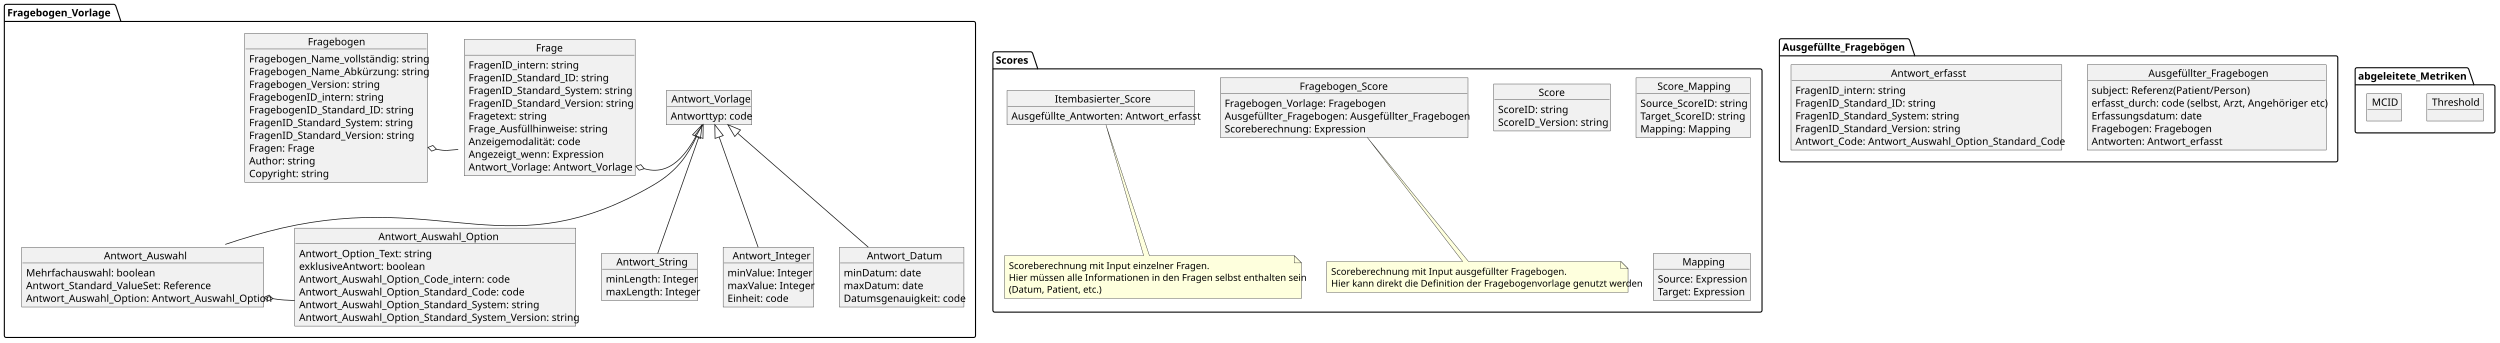
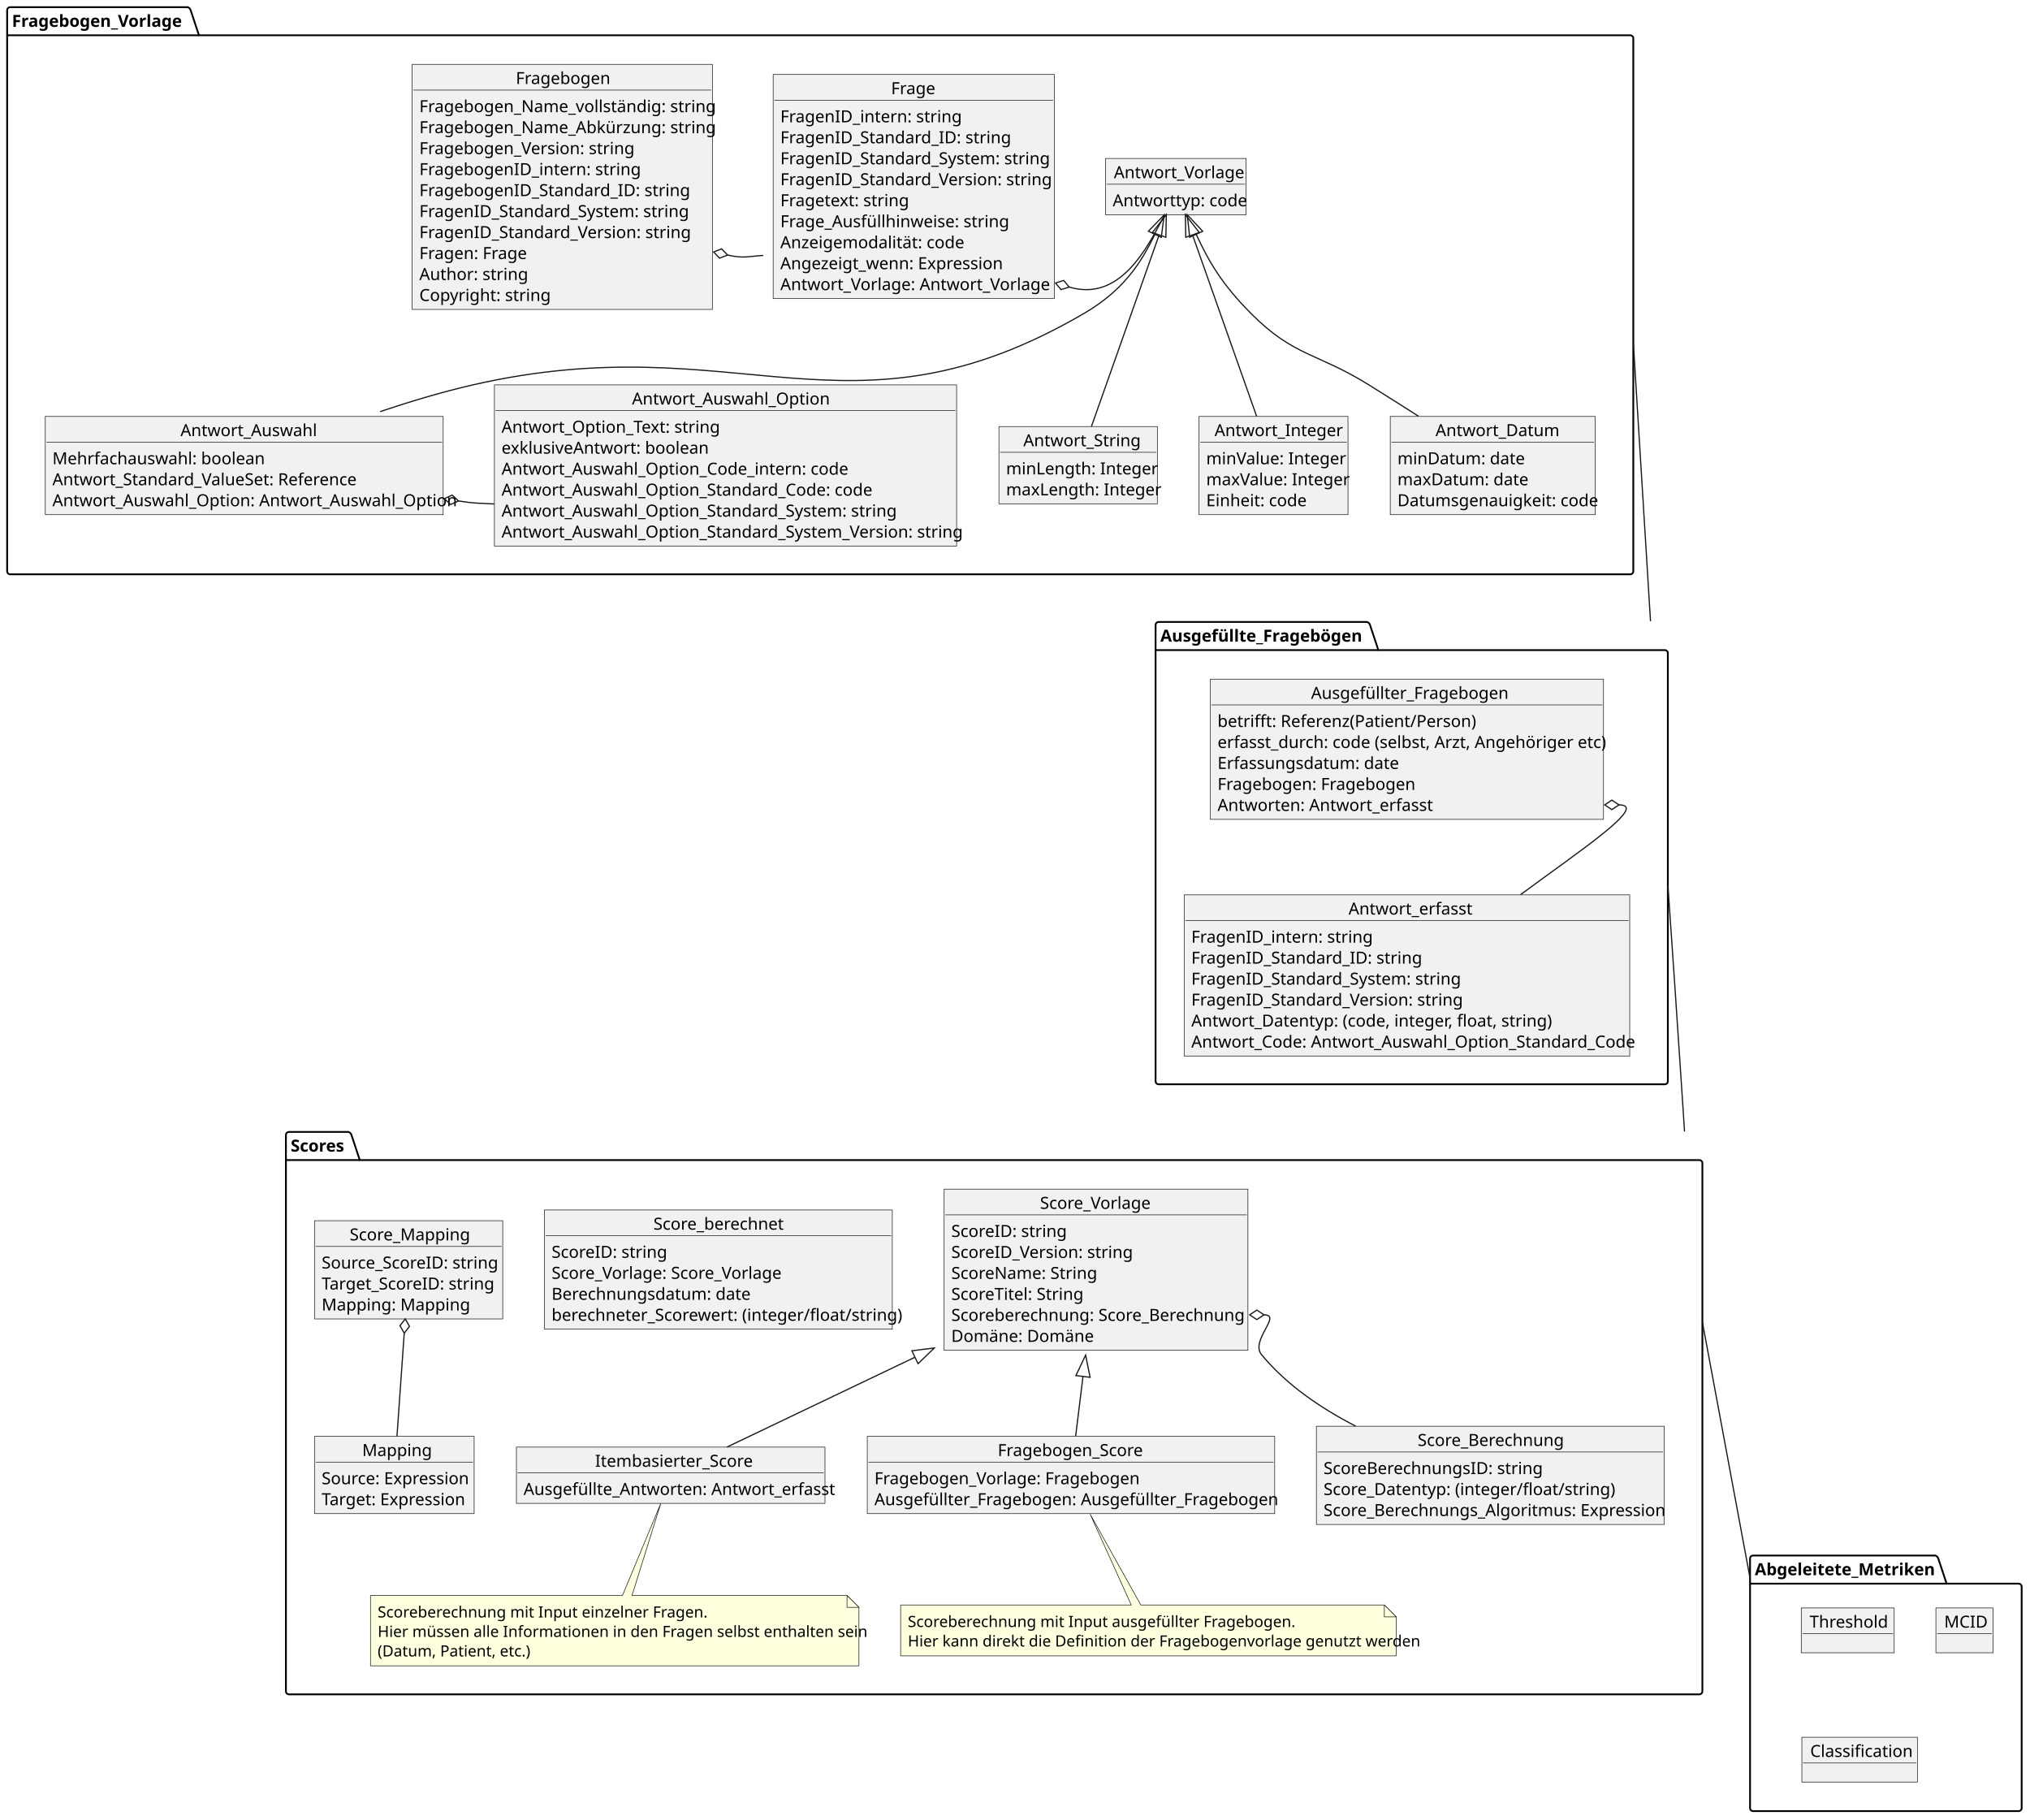
- <svg xmlns="http://www.w3.org/2000/svg" contentStyleType="text/css" height="473px" preserveAspectRatio="none" style="width:3452px;height:473px;background:#FFFFFF;" version="1.1" viewBox="0 0 3452 473" width="3452px" zoomAndPan="magnify">
+ <svg xmlns="http://www.w3.org/2000/svg" contentStyleType="text/css" height="1527px" preserveAspectRatio="none" style="width:1704px;height:1527px;background:#FFFFFF;" version="1.1" viewBox="0 0 1704 1527" width="1704px" zoomAndPan="magnify">
  <defs />
  <g>
    <g id="cluster_Fragebogen_Vorlage">
-       <path d="M8.5,6 L157.5,6 A3.75,3.75 0 0 1 160,8.5 L167,29.609 L1344.5,29.609 A2.5,2.5 0 0 1 1347,32.109 L1347,463.5 A2.5,2.5 0 0 1 1344.5,466 L8.5,466 A2.5,2.5 0 0 1 6,463.5 L6,8.5 A2.5,2.5 0 0 1 8.5,6 " fill="none" style="stroke:#000000;stroke-width:1.5;" />
+       <path d="M8.5,6 L157.5,6 A3.75,3.75 0 0 1 160,8.5 L167,29.609 L1368.5,29.609 A2.5,2.5 0 0 1 1371,32.109 L1371,479.5 A2.5,2.5 0 0 1 1368.5,482 L8.5,482 A2.5,2.5 0 0 1 6,479.5 L6,8.5 A2.5,2.5 0 0 1 8.5,6 " fill="none" style="stroke:#000000;stroke-width:1.5;" />
      <line style="stroke:#000000;stroke-width:1.5;" x1="6" x2="167" y1="29.609" y2="29.609" />
      <text fill="#000000" font-family="sans-serif" font-size="14" font-weight="bold" lengthAdjust="spacing" textLength="148" x="10" y="22.533">Fragebogen_Vorlage</text>
    </g>
    <g id="cluster_Ausgefüllte_Fragebögen">
-       <path d="M2459.5,53.5 L2634.5,53.5 A3.75,3.75 0 0 1 2637,56 L2644,77.109 L3225.5,77.109 A2.5,2.5 0 0 1 3228,79.609 L3228,221 A2.5,2.5 0 0 1 3225.5,223.5 L2459.5,223.5 A2.5,2.5 0 0 1 2457,221 L2457,56 A2.5,2.5 0 0 1 2459.5,53.5 " fill="none" style="stroke:#000000;stroke-width:1.5;" />
-       <line style="stroke:#000000;stroke-width:1.5;" x1="2457" x2="2644" y1="77.109" y2="77.109" />
-       <text fill="#000000" font-family="sans-serif" font-size="14" font-weight="bold" lengthAdjust="spacing" textLength="174" x="2461" y="70.033">Ausgefüllte_Fragebögen</text>
+       <path d="M972.5,522 L1147.5,522 A3.75,3.75 0 0 1 1150,524.5 L1157,545.609 L1397.5,545.609 A2.5,2.5 0 0 1 1400,548.109 L1400,907.5 A2.5,2.5 0 0 1 1397.5,910 L972.5,910 A2.5,2.5 0 0 1 970,907.5 L970,524.5 A2.5,2.5 0 0 1 972.5,522 " fill="none" style="stroke:#000000;stroke-width:1.5;" />
+       <line style="stroke:#000000;stroke-width:1.5;" x1="970" x2="1157" y1="545.609" y2="545.609" />
+       <text fill="#000000" font-family="sans-serif" font-size="14" font-weight="bold" lengthAdjust="spacing" textLength="174" x="974" y="538.533">Ausgefüllte_Fragebögen</text>
    </g>
    <g id="cluster_Scores">
-       <path d="M1373.5,71.5 L1423.5,71.5 A3.75,3.75 0 0 1 1426,74 L1433,95.109 L2430.5,95.109 A2.5,2.5 0 0 1 2433,97.609 L2433,428.5 A2.5,2.5 0 0 1 2430.5,431 L1373.5,431 A2.5,2.5 0 0 1 1371,428.5 L1371,74 A2.5,2.5 0 0 1 1373.5,71.5 " fill="none" style="stroke:#000000;stroke-width:1.5;" />
-       <line style="stroke:#000000;stroke-width:1.5;" x1="1371" x2="1433" y1="95.109" y2="95.109" />
-       <text fill="#000000" font-family="sans-serif" font-size="14" font-weight="bold" lengthAdjust="spacing" textLength="49" x="1375" y="88.033">Scores</text>
-     </g>
-     <g id="cluster_abgeleitete_Metriken">
-       <path d="M3254.5,93.5 L3406.5,93.5 A3.75,3.75 0 0 1 3409,96 L3416,117.109 L3442.5,117.109 A2.5,2.5 0 0 1 3445,119.609 L3445,181 A2.5,2.5 0 0 1 3442.5,183.5 L3254.5,183.5 A2.5,2.5 0 0 1 3252,181 L3252,96 A2.5,2.5 0 0 1 3254.5,93.5 " fill="none" style="stroke:#000000;stroke-width:1.5;" />
-       <line style="stroke:#000000;stroke-width:1.5;" x1="3252" x2="3416" y1="117.109" y2="117.109" />
-       <text fill="#000000" font-family="sans-serif" font-size="14" font-weight="bold" lengthAdjust="spacing" textLength="151" x="3256" y="110.033">abgeleitete_Metriken</text>
+       <path d="M242.5,950 L292.5,950 A3.75,3.75 0 0 1 295,952.5 L302,973.609 L1426.5,973.609 A2.5,2.5 0 0 1 1429,976.109 L1429,1419.5 A2.5,2.5 0 0 1 1426.5,1422 L242.5,1422 A2.5,2.5 0 0 1 240,1419.5 L240,952.5 A2.5,2.5 0 0 1 242.5,950 " fill="none" style="stroke:#000000;stroke-width:1.5;" />
+       <line style="stroke:#000000;stroke-width:1.5;" x1="240" x2="302" y1="973.609" y2="973.609" />
+       <text fill="#000000" font-family="sans-serif" font-size="14" font-weight="bold" lengthAdjust="spacing" textLength="49" x="244" y="966.533">Scores</text>
+     </g>
+     <g id="cluster_Abgeleitete_Metriken">
+       <path d="M1471.5,1305.5 L1624.5,1305.5 A3.75,3.75 0 0 1 1627,1308 L1634,1329.109 L1694.5,1329.109 A2.5,2.5 0 0 1 1697,1331.609 L1697,1517.5 A2.5,2.5 0 0 1 1694.5,1520 L1471.5,1520 A2.5,2.5 0 0 1 1469,1517.5 L1469,1308 A2.5,2.5 0 0 1 1471.5,1305.5 " fill="none" style="stroke:#000000;stroke-width:1.5;" />
+       <line style="stroke:#000000;stroke-width:1.5;" x1="1469" x2="1634" y1="1329.109" y2="1329.109" />
+       <text fill="#000000" font-family="sans-serif" font-size="14" font-weight="bold" lengthAdjust="spacing" textLength="152" x="1473" y="1322.033">Abgeleitete_Metriken</text>
    </g>
    <g id="elem_Fragebogen">
-       <rect fill="#F1F1F1" height="205.703" style="stroke:#181818;stroke-width:0.5;" width="252" x="338" y="46" />
-       <text fill="#000000" font-family="sans-serif" font-size="14" lengthAdjust="spacing" textLength="78" x="425" y="62.533">Fragebogen</text>
-       <line style="stroke:#181818;stroke-width:0.5;" x1="339" x2="589" y1="67.609" y2="67.609" />
-       <text fill="#000000" font-family="sans-serif" font-size="14" lengthAdjust="spacing" textLength="240" x="344" y="86.143">Fragebogen_Name_vollständig: string</text>
-       <text fill="#000000" font-family="sans-serif" font-size="14" lengthAdjust="spacing" textLength="240" x="344" y="103.752">Fragebogen_Name_Abkürzung: string</text>
-       <text fill="#000000" font-family="sans-serif" font-size="14" lengthAdjust="spacing" textLength="177" x="344" y="121.361">Fragebogen_Version: string</text>
-       <text fill="#000000" font-family="sans-serif" font-size="14" lengthAdjust="spacing" textLength="178" x="344" y="138.971">FragebogenID_intern: string</text>
-       <text fill="#000000" font-family="sans-serif" font-size="14" lengthAdjust="spacing" textLength="221" x="344" y="156.58">FragebogenID_Standard_ID: string</text>
-       <text fill="#000000" font-family="sans-serif" font-size="14" lengthAdjust="spacing" textLength="222" x="344" y="174.19">FragenID_Standard_System: string</text>
-       <text fill="#000000" font-family="sans-serif" font-size="14" lengthAdjust="spacing" textLength="224" x="344" y="191.799">FragenID_Standard_Version: string</text>
-       <text fill="#000000" font-family="sans-serif" font-size="14" lengthAdjust="spacing" textLength="92" x="344" y="209.408">Fragen: Frage</text>
-       <text fill="#000000" font-family="sans-serif" font-size="14" lengthAdjust="spacing" textLength="85" x="344" y="227.018">Author: string</text>
-       <text fill="#000000" font-family="sans-serif" font-size="14" lengthAdjust="spacing" textLength="104" x="344" y="244.627">Copyright: string</text>
+       <rect fill="#F1F1F1" height="205.703" style="stroke:#181818;stroke-width:0.5;" width="252" x="346" y="54" />
+       <text fill="#000000" font-family="sans-serif" font-size="14" lengthAdjust="spacing" textLength="78" x="433" y="70.533">Fragebogen</text>
+       <line style="stroke:#181818;stroke-width:0.5;" x1="347" x2="597" y1="75.609" y2="75.609" />
+       <text fill="#000000" font-family="sans-serif" font-size="14" lengthAdjust="spacing" textLength="240" x="352" y="94.143">Fragebogen_Name_vollständig: string</text>
+       <text fill="#000000" font-family="sans-serif" font-size="14" lengthAdjust="spacing" textLength="240" x="352" y="111.752">Fragebogen_Name_Abkürzung: string</text>
+       <text fill="#000000" font-family="sans-serif" font-size="14" lengthAdjust="spacing" textLength="177" x="352" y="129.361">Fragebogen_Version: string</text>
+       <text fill="#000000" font-family="sans-serif" font-size="14" lengthAdjust="spacing" textLength="178" x="352" y="146.971">FragebogenID_intern: string</text>
+       <text fill="#000000" font-family="sans-serif" font-size="14" lengthAdjust="spacing" textLength="221" x="352" y="164.58">FragebogenID_Standard_ID: string</text>
+       <text fill="#000000" font-family="sans-serif" font-size="14" lengthAdjust="spacing" textLength="222" x="352" y="182.19">FragenID_Standard_System: string</text>
+       <text fill="#000000" font-family="sans-serif" font-size="14" lengthAdjust="spacing" textLength="224" x="352" y="199.799">FragenID_Standard_Version: string</text>
+       <text fill="#000000" font-family="sans-serif" font-size="14" lengthAdjust="spacing" textLength="92" x="352" y="217.408">Fragen: Frage</text>
+       <text fill="#000000" font-family="sans-serif" font-size="14" lengthAdjust="spacing" textLength="85" x="352" y="235.018">Author: string</text>
+       <text fill="#000000" font-family="sans-serif" font-size="14" lengthAdjust="spacing" textLength="104" x="352" y="252.627">Copyright: string</text>
    </g>
    <g id="elem_Frage">
-       <rect fill="#F1F1F1" height="188.094" style="stroke:#181818;stroke-width:0.5;" width="236" x="641" y="54.5" />
-       <text fill="#000000" font-family="sans-serif" font-size="14" lengthAdjust="spacing" textLength="38" x="740" y="71.033">Frage</text>
-       <line style="stroke:#181818;stroke-width:0.5;" x1="642" x2="876" y1="76.109" y2="76.109" />
-       <text fill="#000000" font-family="sans-serif" font-size="14" lengthAdjust="spacing" textLength="146" x="647" y="94.643">FragenID_intern: string</text>
-       <text fill="#000000" font-family="sans-serif" font-size="14" lengthAdjust="spacing" textLength="189" x="647" y="112.252">FragenID_Standard_ID: string</text>
-       <text fill="#000000" font-family="sans-serif" font-size="14" lengthAdjust="spacing" textLength="222" x="647" y="129.861">FragenID_Standard_System: string</text>
-       <text fill="#000000" font-family="sans-serif" font-size="14" lengthAdjust="spacing" textLength="224" x="647" y="147.471">FragenID_Standard_Version: string</text>
-       <text fill="#000000" font-family="sans-serif" font-size="14" lengthAdjust="spacing" textLength="103" x="647" y="165.08">Fragetext: string</text>
-       <text fill="#000000" font-family="sans-serif" font-size="14" lengthAdjust="spacing" textLength="185" x="647" y="182.69">Frage_Ausfüllhinweise: string</text>
-       <text fill="#000000" font-family="sans-serif" font-size="14" lengthAdjust="spacing" textLength="146" x="647" y="200.299">Anzeigemodalität: code</text>
-       <text fill="#000000" font-family="sans-serif" font-size="14" lengthAdjust="spacing" textLength="180" x="647" y="217.908">Angezeigt_wenn: Expression</text>
-       <text fill="#000000" font-family="sans-serif" font-size="14" lengthAdjust="spacing" textLength="216" x="647" y="235.518">Antwort_Vorlage: Antwort_Vorlage</text>
+       <rect fill="#F1F1F1" height="188.094" style="stroke:#181818;stroke-width:0.5;" width="236" x="649" y="62.5" />
+       <text fill="#000000" font-family="sans-serif" font-size="14" lengthAdjust="spacing" textLength="38" x="748" y="79.033">Frage</text>
+       <line style="stroke:#181818;stroke-width:0.5;" x1="650" x2="884" y1="84.109" y2="84.109" />
+       <text fill="#000000" font-family="sans-serif" font-size="14" lengthAdjust="spacing" textLength="146" x="655" y="102.643">FragenID_intern: string</text>
+       <text fill="#000000" font-family="sans-serif" font-size="14" lengthAdjust="spacing" textLength="189" x="655" y="120.252">FragenID_Standard_ID: string</text>
+       <text fill="#000000" font-family="sans-serif" font-size="14" lengthAdjust="spacing" textLength="222" x="655" y="137.861">FragenID_Standard_System: string</text>
+       <text fill="#000000" font-family="sans-serif" font-size="14" lengthAdjust="spacing" textLength="224" x="655" y="155.471">FragenID_Standard_Version: string</text>
+       <text fill="#000000" font-family="sans-serif" font-size="14" lengthAdjust="spacing" textLength="103" x="655" y="173.08">Fragetext: string</text>
+       <text fill="#000000" font-family="sans-serif" font-size="14" lengthAdjust="spacing" textLength="185" x="655" y="190.69">Frage_Ausfüllhinweise: string</text>
+       <text fill="#000000" font-family="sans-serif" font-size="14" lengthAdjust="spacing" textLength="146" x="655" y="208.299">Anzeigemodalität: code</text>
+       <text fill="#000000" font-family="sans-serif" font-size="14" lengthAdjust="spacing" textLength="180" x="655" y="225.908">Angezeigt_wenn: Expression</text>
+       <text fill="#000000" font-family="sans-serif" font-size="14" lengthAdjust="spacing" textLength="216" x="655" y="243.518">Antwort_Vorlage: Antwort_Vorlage</text>
    </g>
    <g id="elem_Antwort_Vorlage">
-       <rect fill="#F1F1F1" height="47.219" style="stroke:#181818;stroke-width:0.5;" width="118" x="920" y="125" />
-       <text fill="#000000" font-family="sans-serif" font-size="14" lengthAdjust="spacing" textLength="104" x="927" y="141.533">Antwort_Vorlage</text>
-       <line style="stroke:#181818;stroke-width:0.5;" x1="921" x2="1037" y1="146.609" y2="146.609" />
-       <text fill="#000000" font-family="sans-serif" font-size="14" lengthAdjust="spacing" textLength="105" x="926" y="165.143">Antworttyp: code</text>
+       <rect fill="#F1F1F1" height="47.219" style="stroke:#181818;stroke-width:0.5;" width="118" x="928" y="133" />
+       <text fill="#000000" font-family="sans-serif" font-size="14" lengthAdjust="spacing" textLength="104" x="935" y="149.533">Antwort_Vorlage</text>
+       <line style="stroke:#181818;stroke-width:0.5;" x1="929" x2="1045" y1="154.609" y2="154.609" />
+       <text fill="#000000" font-family="sans-serif" font-size="14" lengthAdjust="spacing" textLength="105" x="934" y="173.143">Antworttyp: code</text>
    </g>
    <g id="elem_Antwort_String">
-       <rect fill="#F1F1F1" height="64.828" style="stroke:#181818;stroke-width:0.5;" width="133" x="830.5" y="350" />
-       <text fill="#000000" font-family="sans-serif" font-size="14" lengthAdjust="spacing" textLength="92" x="851" y="366.533">Antwort_String</text>
-       <line style="stroke:#181818;stroke-width:0.5;" x1="831.5" x2="962.5" y1="371.609" y2="371.609" />
-       <text fill="#000000" font-family="sans-serif" font-size="14" lengthAdjust="spacing" textLength="118" x="836.5" y="390.143">minLength: Integer</text>
-       <text fill="#000000" font-family="sans-serif" font-size="14" lengthAdjust="spacing" textLength="121" x="836.5" y="407.752">maxLength: Integer</text>
+       <rect fill="#F1F1F1" height="64.828" style="stroke:#181818;stroke-width:0.5;" width="133" x="838.5" y="358" />
+       <text fill="#000000" font-family="sans-serif" font-size="14" lengthAdjust="spacing" textLength="92" x="859" y="374.533">Antwort_String</text>
+       <line style="stroke:#181818;stroke-width:0.5;" x1="839.5" x2="970.5" y1="379.609" y2="379.609" />
+       <text fill="#000000" font-family="sans-serif" font-size="14" lengthAdjust="spacing" textLength="118" x="844.5" y="398.143">minLength: Integer</text>
+       <text fill="#000000" font-family="sans-serif" font-size="14" lengthAdjust="spacing" textLength="121" x="844.5" y="415.752">maxLength: Integer</text>
    </g>
    <g id="elem_Antwort_Auswahl">
-       <rect fill="#F1F1F1" height="82.438" style="stroke:#181818;stroke-width:0.5;" width="334" x="30" y="341.5" />
-       <text fill="#000000" font-family="sans-serif" font-size="14" lengthAdjust="spacing" textLength="107" x="143.5" y="358.033">Antwort_Auswahl</text>
-       <line style="stroke:#181818;stroke-width:0.5;" x1="31" x2="363" y1="363.109" y2="363.109" />
-       <text fill="#000000" font-family="sans-serif" font-size="14" lengthAdjust="spacing" textLength="169" x="36" y="381.643">Mehrfachauswahl: boolean</text>
-       <text fill="#000000" font-family="sans-serif" font-size="14" lengthAdjust="spacing" textLength="252" x="36" y="399.252">Antwort_Standard_ValueSet: Reference</text>
-       <text fill="#000000" font-family="sans-serif" font-size="14" lengthAdjust="spacing" textLength="322" x="36" y="416.861">Antwort_Auswahl_Option: Antwort_Auswahl_Option</text>
+       <rect fill="#F1F1F1" height="82.438" style="stroke:#181818;stroke-width:0.5;" width="334" x="38" y="349.5" />
+       <text fill="#000000" font-family="sans-serif" font-size="14" lengthAdjust="spacing" textLength="107" x="151.5" y="366.033">Antwort_Auswahl</text>
+       <line style="stroke:#181818;stroke-width:0.5;" x1="39" x2="371" y1="371.109" y2="371.109" />
+       <text fill="#000000" font-family="sans-serif" font-size="14" lengthAdjust="spacing" textLength="169" x="44" y="389.643">Mehrfachauswahl: boolean</text>
+       <text fill="#000000" font-family="sans-serif" font-size="14" lengthAdjust="spacing" textLength="252" x="44" y="407.252">Antwort_Standard_ValueSet: Reference</text>
+       <text fill="#000000" font-family="sans-serif" font-size="14" lengthAdjust="spacing" textLength="322" x="44" y="424.861">Antwort_Auswahl_Option: Antwort_Auswahl_Option</text>
    </g>
    <g id="elem_Antwort_Auswahl_Option">
-       <rect fill="#F1F1F1" height="135.266" style="stroke:#181818;stroke-width:0.5;" width="388" x="407" y="315" />
-       <text fill="#000000" font-family="sans-serif" font-size="14" lengthAdjust="spacing" textLength="157" x="522.5" y="331.533">Antwort_Auswahl_Option</text>
-       <line style="stroke:#181818;stroke-width:0.5;" x1="408" x2="794" y1="336.609" y2="336.609" />
-       <text fill="#000000" font-family="sans-serif" font-size="14" lengthAdjust="spacing" textLength="175" x="413" y="355.143">Antwort_Option_Text: string</text>
-       <text fill="#000000" font-family="sans-serif" font-size="14" lengthAdjust="spacing" textLength="163" x="413" y="372.752">exklusiveAntwort: boolean</text>
-       <text fill="#000000" font-family="sans-serif" font-size="14" lengthAdjust="spacing" textLength="282" x="413" y="390.361">Antwort_Auswahl_Option_Code_intern: code</text>
-       <text fill="#000000" font-family="sans-serif" font-size="14" lengthAdjust="spacing" textLength="304" x="413" y="407.971">Antwort_Auswahl_Option_Standard_Code: code</text>
-       <text fill="#000000" font-family="sans-serif" font-size="14" lengthAdjust="spacing" textLength="320" x="413" y="425.58">Antwort_Auswahl_Option_Standard_System: string</text>
-       <text fill="#000000" font-family="sans-serif" font-size="14" lengthAdjust="spacing" textLength="376" x="413" y="443.19">Antwort_Auswahl_Option_Standard_System_Version: string</text>
+       <rect fill="#F1F1F1" height="135.266" style="stroke:#181818;stroke-width:0.5;" width="388" x="415" y="323" />
+       <text fill="#000000" font-family="sans-serif" font-size="14" lengthAdjust="spacing" textLength="157" x="530.5" y="339.533">Antwort_Auswahl_Option</text>
+       <line style="stroke:#181818;stroke-width:0.5;" x1="416" x2="802" y1="344.609" y2="344.609" />
+       <text fill="#000000" font-family="sans-serif" font-size="14" lengthAdjust="spacing" textLength="175" x="421" y="363.143">Antwort_Option_Text: string</text>
+       <text fill="#000000" font-family="sans-serif" font-size="14" lengthAdjust="spacing" textLength="163" x="421" y="380.752">exklusiveAntwort: boolean</text>
+       <text fill="#000000" font-family="sans-serif" font-size="14" lengthAdjust="spacing" textLength="282" x="421" y="398.361">Antwort_Auswahl_Option_Code_intern: code</text>
+       <text fill="#000000" font-family="sans-serif" font-size="14" lengthAdjust="spacing" textLength="304" x="421" y="415.971">Antwort_Auswahl_Option_Standard_Code: code</text>
+       <text fill="#000000" font-family="sans-serif" font-size="14" lengthAdjust="spacing" textLength="320" x="421" y="433.58">Antwort_Auswahl_Option_Standard_System: string</text>
+       <text fill="#000000" font-family="sans-serif" font-size="14" lengthAdjust="spacing" textLength="376" x="421" y="451.19">Antwort_Auswahl_Option_Standard_System_Version: string</text>
    </g>
    <g id="elem_Antwort_Integer">
-       <rect fill="#F1F1F1" height="82.438" style="stroke:#181818;stroke-width:0.5;" width="125" x="998.5" y="341.5" />
-       <text fill="#000000" font-family="sans-serif" font-size="14" lengthAdjust="spacing" textLength="99" x="1011.5" y="358.033">Antwort_Integer</text>
-       <line style="stroke:#181818;stroke-width:0.5;" x1="999.5" x2="1122.5" y1="363.109" y2="363.109" />
-       <text fill="#000000" font-family="sans-serif" font-size="14" lengthAdjust="spacing" textLength="110" x="1004.5" y="381.643">minValue: Integer</text>
-       <text fill="#000000" font-family="sans-serif" font-size="14" lengthAdjust="spacing" textLength="113" x="1004.5" y="399.252">maxValue: Integer</text>
-       <text fill="#000000" font-family="sans-serif" font-size="14" lengthAdjust="spacing" textLength="82" x="1004.5" y="416.861">Einheit: code</text>
+       <rect fill="#F1F1F1" height="82.438" style="stroke:#181818;stroke-width:0.5;" width="125" x="1006.5" y="349.5" />
+       <text fill="#000000" font-family="sans-serif" font-size="14" lengthAdjust="spacing" textLength="99" x="1019.5" y="366.033">Antwort_Integer</text>
+       <line style="stroke:#181818;stroke-width:0.5;" x1="1007.5" x2="1130.5" y1="371.109" y2="371.109" />
+       <text fill="#000000" font-family="sans-serif" font-size="14" lengthAdjust="spacing" textLength="110" x="1012.5" y="389.643">minValue: Integer</text>
+       <text fill="#000000" font-family="sans-serif" font-size="14" lengthAdjust="spacing" textLength="113" x="1012.5" y="407.252">maxValue: Integer</text>
+       <text fill="#000000" font-family="sans-serif" font-size="14" lengthAdjust="spacing" textLength="82" x="1012.5" y="424.861">Einheit: code</text>
    </g>
    <g id="elem_Antwort_Datum">
-       <rect fill="#F1F1F1" height="82.438" style="stroke:#181818;stroke-width:0.5;" width="172" x="1159" y="341.5" />
-       <text fill="#000000" font-family="sans-serif" font-size="14" lengthAdjust="spacing" textLength="96" x="1197" y="358.033">Antwort_Datum</text>
-       <line style="stroke:#181818;stroke-width:0.5;" x1="1160" x2="1330" y1="363.109" y2="363.109" />
-       <text fill="#000000" font-family="sans-serif" font-size="14" lengthAdjust="spacing" textLength="99" x="1165" y="381.643">minDatum: date</text>
-       <text fill="#000000" font-family="sans-serif" font-size="14" lengthAdjust="spacing" textLength="102" x="1165" y="399.252">maxDatum: date</text>
-       <text fill="#000000" font-family="sans-serif" font-size="14" lengthAdjust="spacing" textLength="160" x="1165" y="416.861">Datumsgenauigkeit: code</text>
+       <rect fill="#F1F1F1" height="82.438" style="stroke:#181818;stroke-width:0.5;" width="172" x="1167" y="349.5" />
+       <text fill="#000000" font-family="sans-serif" font-size="14" lengthAdjust="spacing" textLength="96" x="1205" y="366.033">Antwort_Datum</text>
+       <line style="stroke:#181818;stroke-width:0.5;" x1="1168" x2="1338" y1="371.109" y2="371.109" />
+       <text fill="#000000" font-family="sans-serif" font-size="14" lengthAdjust="spacing" textLength="99" x="1173" y="389.643">minDatum: date</text>
+       <text fill="#000000" font-family="sans-serif" font-size="14" lengthAdjust="spacing" textLength="102" x="1173" y="407.252">maxDatum: date</text>
+       <text fill="#000000" font-family="sans-serif" font-size="14" lengthAdjust="spacing" textLength="160" x="1173" y="424.861">Datumsgenauigkeit: code</text>
    </g>
    <g id="elem_Ausgefüllter_Fragebogen">
-       <rect fill="#F1F1F1" height="117.656" style="stroke:#181818;stroke-width:0.5;" width="330" x="2882" y="89.5" />
-       <text fill="#000000" font-family="sans-serif" font-size="14" lengthAdjust="spacing" textLength="161" x="2966.5" y="106.033">Ausgefüllter_Fragebogen</text>
-       <line style="stroke:#181818;stroke-width:0.5;" x1="2883" x2="3211" y1="111.109" y2="111.109" />
-       <text fill="#000000" font-family="sans-serif" font-size="14" lengthAdjust="spacing" textLength="213" x="2888" y="129.643">subject: Referenz(Patient/Person)</text>
-       <text fill="#000000" font-family="sans-serif" font-size="14" lengthAdjust="spacing" textLength="318" x="2888" y="147.252">erfasst_durch: code (selbst, Arzt, Angehöriger etc)</text>
-       <text fill="#000000" font-family="sans-serif" font-size="14" lengthAdjust="spacing" textLength="146" x="2888" y="164.861">Erfassungsdatum: date</text>
-       <text fill="#000000" font-family="sans-serif" font-size="14" lengthAdjust="spacing" textLength="164" x="2888" y="182.471">Fragebogen: Fragebogen</text>
-       <text fill="#000000" font-family="sans-serif" font-size="14" lengthAdjust="spacing" textLength="169" x="2888" y="200.08">Antworten: Antwort_erfasst</text>
+       <rect fill="#F1F1F1" height="117.656" style="stroke:#181818;stroke-width:0.5;" width="330" x="1016" y="570" />
+       <text fill="#000000" font-family="sans-serif" font-size="14" lengthAdjust="spacing" textLength="161" x="1100.5" y="586.533">Ausgefüllter_Fragebogen</text>
+       <line style="stroke:#181818;stroke-width:0.5;" x1="1017" x2="1345" y1="591.609" y2="591.609" />
+       <text fill="#000000" font-family="sans-serif" font-size="14" lengthAdjust="spacing" textLength="208" x="1022" y="610.143">betrifft: Referenz(Patient/Person)</text>
+       <text fill="#000000" font-family="sans-serif" font-size="14" lengthAdjust="spacing" textLength="318" x="1022" y="627.752">erfasst_durch: code (selbst, Arzt, Angehöriger etc)</text>
+       <text fill="#000000" font-family="sans-serif" font-size="14" lengthAdjust="spacing" textLength="146" x="1022" y="645.361">Erfassungsdatum: date</text>
+       <text fill="#000000" font-family="sans-serif" font-size="14" lengthAdjust="spacing" textLength="164" x="1022" y="662.971">Fragebogen: Fragebogen</text>
+       <text fill="#000000" font-family="sans-serif" font-size="14" lengthAdjust="spacing" textLength="169" x="1022" y="680.58">Antworten: Antwort_erfasst</text>
    </g>
    <g id="elem_Antwort_erfasst">
-       <rect fill="#F1F1F1" height="117.656" style="stroke:#181818;stroke-width:0.5;" width="374" x="2473" y="89.5" />
-       <text fill="#000000" font-family="sans-serif" font-size="14" lengthAdjust="spacing" textLength="98" x="2611" y="106.033">Antwort_erfasst</text>
-       <line style="stroke:#181818;stroke-width:0.5;" x1="2474" x2="2846" y1="111.109" y2="111.109" />
-       <text fill="#000000" font-family="sans-serif" font-size="14" lengthAdjust="spacing" textLength="146" x="2479" y="129.643">FragenID_intern: string</text>
-       <text fill="#000000" font-family="sans-serif" font-size="14" lengthAdjust="spacing" textLength="189" x="2479" y="147.252">FragenID_Standard_ID: string</text>
-       <text fill="#000000" font-family="sans-serif" font-size="14" lengthAdjust="spacing" textLength="222" x="2479" y="164.861">FragenID_Standard_System: string</text>
-       <text fill="#000000" font-family="sans-serif" font-size="14" lengthAdjust="spacing" textLength="224" x="2479" y="182.471">FragenID_Standard_Version: string</text>
-       <text fill="#000000" font-family="sans-serif" font-size="14" lengthAdjust="spacing" textLength="362" x="2479" y="200.08">Antwort_Code: Antwort_Auswahl_Option_Standard_Code</text>
-     </g>
-     <g id="elem_Score">
-       <rect fill="#F1F1F1" height="64.828" style="stroke:#181818;stroke-width:0.5;" width="161" x="2062.5" y="116" />
-       <text fill="#000000" font-family="sans-serif" font-size="14" lengthAdjust="spacing" textLength="37" x="2124.5" y="132.533">Score</text>
-       <line style="stroke:#181818;stroke-width:0.5;" x1="2063.5" x2="2222.5" y1="137.609" y2="137.609" />
-       <text fill="#000000" font-family="sans-serif" font-size="14" lengthAdjust="spacing" textLength="93" x="2068.5" y="156.143">ScoreID: string</text>
-       <text fill="#000000" font-family="sans-serif" font-size="14" lengthAdjust="spacing" textLength="149" x="2068.5" y="173.752">ScoreID_Version: string</text>
+       <rect fill="#F1F1F1" height="135.266" style="stroke:#181818;stroke-width:0.5;" width="374" x="994" y="751" />
+       <text fill="#000000" font-family="sans-serif" font-size="14" lengthAdjust="spacing" textLength="98" x="1132" y="767.533">Antwort_erfasst</text>
+       <line style="stroke:#181818;stroke-width:0.5;" x1="995" x2="1367" y1="772.609" y2="772.609" />
+       <text fill="#000000" font-family="sans-serif" font-size="14" lengthAdjust="spacing" textLength="146" x="1000" y="791.143">FragenID_intern: string</text>
+       <text fill="#000000" font-family="sans-serif" font-size="14" lengthAdjust="spacing" textLength="189" x="1000" y="808.752">FragenID_Standard_ID: string</text>
+       <text fill="#000000" font-family="sans-serif" font-size="14" lengthAdjust="spacing" textLength="222" x="1000" y="826.361">FragenID_Standard_System: string</text>
+       <text fill="#000000" font-family="sans-serif" font-size="14" lengthAdjust="spacing" textLength="224" x="1000" y="843.971">FragenID_Standard_Version: string</text>
+       <text fill="#000000" font-family="sans-serif" font-size="14" lengthAdjust="spacing" textLength="291" x="1000" y="861.58">Antwort_Datentyp: (code, integer, float, string)</text>
+       <text fill="#000000" font-family="sans-serif" font-size="14" lengthAdjust="spacing" textLength="362" x="1000" y="879.189">Antwort_Code: Antwort_Auswahl_Option_Standard_Code</text>
+     </g>
+     <g id="elem_Score_Vorlage">
+       <rect fill="#F1F1F1" height="135.266" style="stroke:#181818;stroke-width:0.5;" width="255" x="792.5" y="998" />
+       <text fill="#000000" font-family="sans-serif" font-size="14" lengthAdjust="spacing" textLength="94" x="873" y="1014.533">Score_Vorlage</text>
+       <line style="stroke:#181818;stroke-width:0.5;" x1="793.5" x2="1046.5" y1="1019.609" y2="1019.609" />
+       <text fill="#000000" font-family="sans-serif" font-size="14" lengthAdjust="spacing" textLength="93" x="798.5" y="1038.143">ScoreID: string</text>
+       <text fill="#000000" font-family="sans-serif" font-size="14" lengthAdjust="spacing" textLength="149" x="798.5" y="1055.752">ScoreID_Version: string</text>
+       <text fill="#000000" font-family="sans-serif" font-size="14" lengthAdjust="spacing" textLength="118" x="798.5" y="1073.361">ScoreName: String</text>
+       <text fill="#000000" font-family="sans-serif" font-size="14" lengthAdjust="spacing" textLength="109" x="798.5" y="1090.971">ScoreTitel: String</text>
+       <text fill="#000000" font-family="sans-serif" font-size="14" lengthAdjust="spacing" textLength="243" x="798.5" y="1108.58">Scoreberechnung: Score_Berechnung</text>
+       <text fill="#000000" font-family="sans-serif" font-size="14" lengthAdjust="spacing" textLength="114" x="798.5" y="1126.189">Domäne: Domäne</text>
+     </g>
+     <g id="elem_Score_berechnet">
+       <rect fill="#F1F1F1" height="100.047" style="stroke:#181818;stroke-width:0.5;" width="292" x="457" y="1015.5" />
+       <text fill="#000000" font-family="sans-serif" font-size="14" lengthAdjust="spacing" textLength="109" x="548.5" y="1032.033">Score_berechnet</text>
+       <line style="stroke:#181818;stroke-width:0.5;" x1="458" x2="748" y1="1037.109" y2="1037.109" />
+       <text fill="#000000" font-family="sans-serif" font-size="14" lengthAdjust="spacing" textLength="93" x="463" y="1055.643">ScoreID: string</text>
+       <text fill="#000000" font-family="sans-serif" font-size="14" lengthAdjust="spacing" textLength="196" x="463" y="1073.252">Score_Vorlage: Score_Vorlage</text>
+       <text fill="#000000" font-family="sans-serif" font-size="14" lengthAdjust="spacing" textLength="159" x="463" y="1090.861">Berechnungsdatum: date</text>
+       <text fill="#000000" font-family="sans-serif" font-size="14" lengthAdjust="spacing" textLength="280" x="463" y="1108.471">berechneter_Scorewert: (integer/float/string)</text>
+     </g>
+     <g id="elem_Score_Berechnung">
+       <rect fill="#F1F1F1" height="82.438" style="stroke:#181818;stroke-width:0.5;" width="292" x="1105" y="1197" />
+       <text fill="#000000" font-family="sans-serif" font-size="14" lengthAdjust="spacing" textLength="122" x="1190" y="1213.533">Score_Berechnung</text>
+       <line style="stroke:#181818;stroke-width:0.5;" x1="1106" x2="1396" y1="1218.609" y2="1218.609" />
+       <text fill="#000000" font-family="sans-serif" font-size="14" lengthAdjust="spacing" textLength="177" x="1111" y="1237.143">ScoreBerechnungsID: string</text>
+       <text fill="#000000" font-family="sans-serif" font-size="14" lengthAdjust="spacing" textLength="234" x="1111" y="1254.752">Score_Datentyp: (integer/float/string)</text>
+       <text fill="#000000" font-family="sans-serif" font-size="14" lengthAdjust="spacing" textLength="280" x="1111" y="1272.361">Score_Berechnungs_Algoritmus: Expression</text>
    </g>
    <g id="elem_Fragebogen_Score">
-       <rect fill="#F1F1F1" height="82.438" style="stroke:#181818;stroke-width:0.5;" width="342" x="1685" y="107.5" />
-       <text fill="#000000" font-family="sans-serif" font-size="14" lengthAdjust="spacing" textLength="123" x="1794.5" y="124.033">Fragebogen_Score</text>
-       <line style="stroke:#181818;stroke-width:0.5;" x1="1686" x2="2026" y1="129.109" y2="129.109" />
-       <text fill="#000000" font-family="sans-serif" font-size="14" lengthAdjust="spacing" textLength="221" x="1691" y="147.643">Fragebogen_Vorlage: Fragebogen</text>
-       <text fill="#000000" font-family="sans-serif" font-size="14" lengthAdjust="spacing" textLength="330" x="1691" y="165.252">Ausgefüllter_Fragebogen: Ausgefüllter_Fragebogen</text>
-       <text fill="#000000" font-family="sans-serif" font-size="14" lengthAdjust="spacing" textLength="190" x="1691" y="182.861">Scoreberechnung: Expression</text>
-     </g>
-     <g id="elem_GMN24">
-       <path d="M1832,361 L1832,403.703 A0,0 0 0 0 1832,403.703 L2248,403.703 A0,0 0 0 0 2248,403.703 L2248,371 L2238,361 L2027.63,361 L1887.84,189.65 L2019.63,361 L1832,361 A0,0 0 0 0 1832,361 " fill="#FEFFDD" style="stroke:#181818;stroke-width:0.5;" />
-       <path d="M2238,361 L2238,371 L2248,371 L2238,361 " fill="#FEFFDD" style="stroke:#181818;stroke-width:0.5;" />
-       <text fill="#000000" font-family="sans-serif" font-size="13" lengthAdjust="spacing" textLength="301" x="1838" y="379.495">Scoreberechnung mit Input ausgefüllter Fragebogen.</text>
-       <text fill="#000000" font-family="sans-serif" font-size="13" lengthAdjust="spacing" textLength="395" x="1838" y="395.847">Hier kann direkt die Definition der Fragebogenvorlage genutzt werden</text>
+       <rect fill="#F1F1F1" height="64.828" style="stroke:#181818;stroke-width:0.5;" width="342" x="728" y="1205.5" />
+       <text fill="#000000" font-family="sans-serif" font-size="14" lengthAdjust="spacing" textLength="123" x="837.5" y="1222.033">Fragebogen_Score</text>
+       <line style="stroke:#181818;stroke-width:0.5;" x1="729" x2="1069" y1="1227.109" y2="1227.109" />
+       <text fill="#000000" font-family="sans-serif" font-size="14" lengthAdjust="spacing" textLength="221" x="734" y="1245.643">Fragebogen_Vorlage: Fragebogen</text>
+       <text fill="#000000" font-family="sans-serif" font-size="14" lengthAdjust="spacing" textLength="330" x="734" y="1263.252">Ausgefüllter_Fragebogen: Ausgefüllter_Fragebogen</text>
+     </g>
+     <g id="elem_GMN28">
+       <path d="M756,1347 L756,1389.703 A0,0 0 0 0 756,1389.703 L1172,1389.703 A0,0 0 0 0 1172,1389.703 L1172,1357 L1162,1347 L957.59,1347 L915.07,1270.76 L949.59,1347 L756,1347 A0,0 0 0 0 756,1347 " fill="#FEFFDD" style="stroke:#181818;stroke-width:0.5;" />
+       <path d="M1162,1347 L1162,1357 L1172,1357 L1162,1347 " fill="#FEFFDD" style="stroke:#181818;stroke-width:0.5;" />
+       <text fill="#000000" font-family="sans-serif" font-size="13" lengthAdjust="spacing" textLength="301" x="762" y="1365.495">Scoreberechnung mit Input ausgefüllter Fragebogen.</text>
+       <text fill="#000000" font-family="sans-serif" font-size="13" lengthAdjust="spacing" textLength="395" x="762" y="1381.847">Hier kann direkt die Definition der Fragebogenvorlage genutzt werden</text>
    </g>
    <g id="elem_Itembasierter_Score">
-       <rect fill="#F1F1F1" height="47.219" style="stroke:#181818;stroke-width:0.5;" width="259" x="1390.5" y="125" />
-       <text fill="#000000" font-family="sans-serif" font-size="14" lengthAdjust="spacing" textLength="127" x="1456.5" y="141.533">Itembasierter_Score</text>
-       <line style="stroke:#181818;stroke-width:0.5;" x1="1391.5" x2="1648.5" y1="146.609" y2="146.609" />
-       <text fill="#000000" font-family="sans-serif" font-size="14" lengthAdjust="spacing" textLength="247" x="1396.5" y="165.143">Ausgefüllte_Antworten: Antwort_erfasst</text>
-     </g>
-     <g id="elem_GMN28">
-       <path d="M1387,353 L1387,412.055 A0,0 0 0 0 1387,412.055 L1797,412.055 A0,0 0 0 0 1797,412.055 L1797,363 L1787,353 L1587.15,353 L1527.03,172.17 L1579.15,353 L1387,353 A0,0 0 0 0 1387,353 " fill="#FEFFDD" style="stroke:#181818;stroke-width:0.5;" />
-       <path d="M1787,353 L1787,363 L1797,363 L1787,353 " fill="#FEFFDD" style="stroke:#181818;stroke-width:0.5;" />
-       <text fill="#000000" font-family="sans-serif" font-size="13" lengthAdjust="spacing" textLength="259" x="1393" y="371.495">Scoreberechnung mit Input einzelner Fragen.</text>
-       <text fill="#000000" font-family="sans-serif" font-size="13" lengthAdjust="spacing" textLength="385" x="1393" y="387.847">Hier müssen alle Informationen in den Fragen selbst enthalten sein</text>
-       <text fill="#000000" font-family="sans-serif" font-size="13" lengthAdjust="spacing" textLength="125" x="1393" y="404.198">(Datum, Patient, etc.)</text>
+       <rect fill="#F1F1F1" height="47.219" style="stroke:#181818;stroke-width:0.5;" width="259" x="433.5" y="1214.5" />
+       <text fill="#000000" font-family="sans-serif" font-size="14" lengthAdjust="spacing" textLength="127" x="499.5" y="1231.033">Itembasierter_Score</text>
+       <line style="stroke:#181818;stroke-width:0.5;" x1="434.5" x2="691.5" y1="1236.109" y2="1236.109" />
+       <text fill="#000000" font-family="sans-serif" font-size="14" lengthAdjust="spacing" textLength="247" x="439.5" y="1254.643">Ausgefüllte_Antworten: Antwort_erfasst</text>
+     </g>
+     <g id="elem_GMN34">
+       <path d="M311,1339 L311,1398.055 A0,0 0 0 0 311,1398.055 L721,1398.055 A0,0 0 0 0 721,1398.055 L721,1349 L711,1339 L530.52,1339 L554.71,1261.68 L522.52,1339 L311,1339 A0,0 0 0 0 311,1339 " fill="#FEFFDD" style="stroke:#181818;stroke-width:0.5;" />
+       <path d="M711,1339 L711,1349 L721,1349 L711,1339 " fill="#FEFFDD" style="stroke:#181818;stroke-width:0.5;" />
+       <text fill="#000000" font-family="sans-serif" font-size="13" lengthAdjust="spacing" textLength="259" x="317" y="1357.495">Scoreberechnung mit Input einzelner Fragen.</text>
+       <text fill="#000000" font-family="sans-serif" font-size="13" lengthAdjust="spacing" textLength="385" x="317" y="1373.847">Hier müssen alle Informationen in den Fragen selbst enthalten sein</text>
+       <text fill="#000000" font-family="sans-serif" font-size="13" lengthAdjust="spacing" textLength="125" x="317" y="1390.198">(Datum, Patient, etc.)</text>
    </g>
    <g id="elem_Score_Mapping">
-       <rect fill="#F1F1F1" height="82.438" style="stroke:#181818;stroke-width:0.5;" width="158" x="2259" y="107.5" />
-       <text fill="#000000" font-family="sans-serif" font-size="14" lengthAdjust="spacing" textLength="99" x="2288.5" y="124.033">Score_Mapping</text>
-       <line style="stroke:#181818;stroke-width:0.5;" x1="2260" x2="2416" y1="129.109" y2="129.109" />
-       <text fill="#000000" font-family="sans-serif" font-size="14" lengthAdjust="spacing" textLength="146" x="2265" y="147.643">Source_ScoreID: string</text>
-       <text fill="#000000" font-family="sans-serif" font-size="14" lengthAdjust="spacing" textLength="143" x="2265" y="165.252">Target_ScoreID: string</text>
-       <text fill="#000000" font-family="sans-serif" font-size="14" lengthAdjust="spacing" textLength="116" x="2265" y="182.861">Mapping: Mapping</text>
+       <rect fill="#F1F1F1" height="82.438" style="stroke:#181818;stroke-width:0.5;" width="158" x="264" y="1024.5" />
+       <text fill="#000000" font-family="sans-serif" font-size="14" lengthAdjust="spacing" textLength="99" x="293.5" y="1041.033">Score_Mapping</text>
+       <line style="stroke:#181818;stroke-width:0.5;" x1="265" x2="421" y1="1046.109" y2="1046.109" />
+       <text fill="#000000" font-family="sans-serif" font-size="14" lengthAdjust="spacing" textLength="146" x="270" y="1064.643">Source_ScoreID: string</text>
+       <text fill="#000000" font-family="sans-serif" font-size="14" lengthAdjust="spacing" textLength="143" x="270" y="1082.252">Target_ScoreID: string</text>
+       <text fill="#000000" font-family="sans-serif" font-size="14" lengthAdjust="spacing" textLength="116" x="270" y="1099.861">Mapping: Mapping</text>
    </g>
    <g id="elem_Mapping">
-       <rect fill="#F1F1F1" height="64.828" style="stroke:#181818;stroke-width:0.5;" width="134" x="2283" y="350" />
-       <text fill="#000000" font-family="sans-serif" font-size="14" lengthAdjust="spacing" textLength="54" x="2323" y="366.533">Mapping</text>
-       <line style="stroke:#181818;stroke-width:0.5;" x1="2284" x2="2416" y1="371.609" y2="371.609" />
-       <text fill="#000000" font-family="sans-serif" font-size="14" lengthAdjust="spacing" textLength="122" x="2289" y="390.143">Source: Expression</text>
-       <text fill="#000000" font-family="sans-serif" font-size="14" lengthAdjust="spacing" textLength="119" x="2289" y="407.752">Target: Expression</text>
+       <rect fill="#F1F1F1" height="64.828" style="stroke:#181818;stroke-width:0.5;" width="134" x="264" y="1205.5" />
+       <text fill="#000000" font-family="sans-serif" font-size="14" lengthAdjust="spacing" textLength="54" x="304" y="1222.033">Mapping</text>
+       <line style="stroke:#181818;stroke-width:0.5;" x1="265" x2="397" y1="1227.109" y2="1227.109" />
+       <text fill="#000000" font-family="sans-serif" font-size="14" lengthAdjust="spacing" textLength="122" x="270" y="1245.643">Source: Expression</text>
+       <text fill="#000000" font-family="sans-serif" font-size="14" lengthAdjust="spacing" textLength="119" x="270" y="1263.252">Target: Expression</text>
    </g>
    <g id="elem_Threshold">
-       <rect fill="#F1F1F1" height="37.609" style="stroke:#181818;stroke-width:0.5;" width="78" x="3351" y="129.5" />
-       <text fill="#000000" font-family="sans-serif" font-size="14" lengthAdjust="spacing" textLength="64" x="3358" y="146.033">Threshold</text>
-       <line style="stroke:#181818;stroke-width:0.5;" x1="3352" x2="3428" y1="151.109" y2="151.109" />
+       <rect fill="#F1F1F1" height="37.609" style="stroke:#181818;stroke-width:0.5;" width="78" x="1512" y="1349.5" />
+       <text fill="#000000" font-family="sans-serif" font-size="14" lengthAdjust="spacing" textLength="64" x="1519" y="1366.033">Threshold</text>
+       <line style="stroke:#181818;stroke-width:0.5;" x1="1513" x2="1589" y1="1371.109" y2="1371.109" />
    </g>
    <g id="elem_MCID">
-       <rect fill="#F1F1F1" height="37.609" style="stroke:#181818;stroke-width:0.5;" width="48" x="3268" y="129.5" />
-       <text fill="#000000" font-family="sans-serif" font-size="14" lengthAdjust="spacing" textLength="34" x="3275" y="146.033">MCID</text>
-       <line style="stroke:#181818;stroke-width:0.5;" x1="3269" x2="3315" y1="151.109" y2="151.109" />
+       <rect fill="#F1F1F1" height="37.609" style="stroke:#181818;stroke-width:0.5;" width="48" x="1625" y="1349.5" />
+       <text fill="#000000" font-family="sans-serif" font-size="14" lengthAdjust="spacing" textLength="34" x="1632" y="1366.033">MCID</text>
+       <line style="stroke:#181818;stroke-width:0.5;" x1="1626" x2="1672" y1="1371.109" y2="1371.109" />
+     </g>
+     <g id="elem_Classification">
+       <rect fill="#F1F1F1" height="37.609" style="stroke:#181818;stroke-width:0.5;" width="97" x="1512.5" y="1458" />
+       <text fill="#000000" font-family="sans-serif" font-size="14" lengthAdjust="spacing" textLength="83" x="1519.5" y="1474.533">Classification</text>
+       <line style="stroke:#181818;stroke-width:0.5;" x1="1513.5" x2="1608.5" y1="1479.609" y2="1479.609" />
    </g>
    <g id="link_Fragebogen_Frage">
-       <path codeLine="31" d="M602.726,206.052 C616.466,209.042 618.8,207.25 632.66,206.39 " fill="none" id="Fragebogen-backto-Frage" style="stroke:#181818;stroke-width:1.0;" />
-       <polygon fill="none" points="591,203.5,596.012,208.684,602.726,206.052,597.713,200.867,591,203.5" style="stroke:#181818;stroke-width:1.0;" />
+       <path codeLine="31" d="M610.726,214.052 C624.466,217.042 626.8,215.25 640.66,214.39 " fill="none" id="Fragebogen-backto-Frage" style="stroke:#181818;stroke-width:1.0;" />
+       <polygon fill="none" points="599,211.5,604.012,216.684,610.726,214.052,605.713,208.867,599,211.5" style="stroke:#181818;stroke-width:1.0;" />
    </g>
    <g id="link_Frage_Antwort_Vorlage">
-       <path codeLine="36" d="M889.503,232.918 C931.733,245.468 954.61,201.19 969.71,172.09 " fill="none" id="Frage-backto-Antwort_Vorlage" style="stroke:#181818;stroke-width:1.0;" />
-       <polygon fill="none" points="878,229.5,882.612,235.043,889.503,232.918,884.891,227.375,878,229.5" style="stroke:#181818;stroke-width:1.0;" />
+       <path codeLine="36" d="M897.503,240.918 C939.733,253.468 962.61,209.19 977.71,180.09 " fill="none" id="Frage-backto-Antwort_Vorlage" style="stroke:#181818;stroke-width:1.0;" />
+       <polygon fill="none" points="886,237.5,890.612,243.043,897.503,240.918,892.891,235.375,886,237.5" style="stroke:#181818;stroke-width:1.0;" />
    </g>
    <g id="link_Antwort_Vorlage_Antwort_String">
-       <path codeLine="42" d="M964.99,189.141 C950.28,230.751 924.94,302.45 908.16,349.93 " fill="none" id="Antwort_Vorlage-backto-Antwort_String" style="stroke:#181818;stroke-width:1.0;" />
-       <polygon fill="none" points="970.99,172.17,959.334,187.141,970.647,191.141,970.99,172.17" style="stroke:#181818;stroke-width:1.0;" />
+       <path codeLine="42" d="M972.99,197.141 C958.28,238.751 932.94,310.45 916.16,357.93 " fill="none" id="Antwort_Vorlage-backto-Antwort_String" style="stroke:#181818;stroke-width:1.0;" />
+       <polygon fill="none" points="978.99,180.17,967.334,195.141,978.647,199.141,978.99,180.17" style="stroke:#181818;stroke-width:1.0;" />
    </g>
    <g id="link_Antwort_Vorlage_Antwort_Auswahl">
-       <path codeLine="59" d="M961.724,188.691 C949.994,213.571 935.31,236.01 903,255 C704.72,371.54 613.21,263.73 389,315 C363.38,320.86 336.41,328.94 311.05,337.45 " fill="none" id="Antwort_Vorlage-backto-Antwort_Auswahl" style="stroke:#181818;stroke-width:1.0;" />
-       <polygon fill="none" points="969.4,172.41,956.297,186.133,967.151,191.25,969.4,172.41" style="stroke:#181818;stroke-width:1.0;" />
+       <path codeLine="59" d="M969.394,196.634 C957.434,221.524 942.51,244.02 910,263 C711.75,378.72 620.77,271.8 397,323 C371.38,328.86 344.41,336.94 319.05,345.46 " fill="none" id="Antwort_Vorlage-backto-Antwort_Auswahl" style="stroke:#181818;stroke-width:1.0;" />
+       <polygon fill="none" points="977.19,180.41,963.986,194.036,974.802,199.233,977.19,180.41" style="stroke:#181818;stroke-width:1.0;" />
    </g>
    <g id="link_Antwort_Auswahl_Antwort_Auswahl_Option">
-       <path codeLine="60" d="M376.846,412.416 C390.506,414.627 392.74,414.16 406.89,414.97 " fill="none" id="Antwort_Auswahl-backto-Antwort_Auswahl_Option" style="stroke:#181818;stroke-width:1.0;" />
-       <polygon fill="none" points="365,410.5,370.284,415.407,376.846,412.416,371.562,407.51,365,410.5" style="stroke:#181818;stroke-width:1.0;" />
+       <path codeLine="60" d="M384.846,420.416 C398.506,422.627 400.74,422.16 414.89,422.97 " fill="none" id="Antwort_Auswahl-backto-Antwort_Auswahl_Option" style="stroke:#181818;stroke-width:1.0;" />
+       <polygon fill="none" points="373,418.5,378.284,423.407,384.846,420.416,379.562,415.51,373,418.5" style="stroke:#181818;stroke-width:1.0;" />
    </g>
    <g id="link_Antwort_Vorlage_Antwort_Integer">
-       <path codeLine="67" d="M993.008,189.141 C1006.868,228.361 1029.51,292.4 1046.81,341.35 " fill="none" id="Antwort_Vorlage-backto-Antwort_Integer" style="stroke:#181818;stroke-width:1.0;" />
-       <polygon fill="none" points="987.01,172.17,987.35,191.141,998.665,187.142,987.01,172.17" style="stroke:#181818;stroke-width:1.0;" />
+       <path codeLine="67" d="M1001.008,197.141 C1014.868,236.361 1037.51,300.4 1054.81,349.35 " fill="none" id="Antwort_Vorlage-backto-Antwort_Integer" style="stroke:#181818;stroke-width:1.0;" />
+       <polygon fill="none" points="995.01,180.17,995.35,199.141,1006.665,195.142,995.01,180.17" style="stroke:#181818;stroke-width:1.0;" />
    </g>
    <g id="link_Antwort_Vorlage_Antwort_Datum">
-       <path codeLine="74" d="M1018.556,184.001 C1063.526,223.221 1142.85,292.4 1198.96,341.35 " fill="none" id="Antwort_Vorlage-backto-Antwort_Datum" style="stroke:#181818;stroke-width:1.0;" />
-       <polygon fill="none" points="1004.99,172.17,1014.612,188.523,1022.499,179.479,1004.99,172.17" style="stroke:#181818;stroke-width:1.0;" />
+       <path codeLine="74" d="M1004.096,196.6 C1014.626,219.55 1025.79,238.63 1050,263 C1086.26,299.5 1105.32,295.81 1149,323 C1162.55,331.44 1177.03,340.6 1190.74,349.34 " fill="none" id="Antwort_Vorlage-backto-Antwort_Datum" style="stroke:#181818;stroke-width:1.0;" />
+       <polygon fill="none" points="996.59,180.24,998.643,199.102,1009.55,194.098,996.59,180.24" style="stroke:#181818;stroke-width:1.0;" />
+     </g>
+     <g id="link_Ausgefüllter_Fragebogen_Antwort_erfasst">
+       <path codeLine="95" d="M1359,675.5 C1384.27,675.5 1326.26,713.97 1276.32,750.87 " fill="none" id="Ausgefüllter_Fragebogen-backto-Antwort_erfasst" style="stroke:#181818;stroke-width:1.0;" />
+       <polygon fill="none" points="1347,675.5,1353,679.5,1359,675.5,1353,671.5,1347,675.5" style="stroke:#181818;stroke-width:1.0;" />
+     </g>
+     <g id="link_Score_Vorlage_Score_Berechnung">
+       <path codeLine="118" d="M1061,1103.5 C1076.54,1103.5 1049.11,1125.02 1059,1137 C1079.88,1162.28 1108.83,1181.95 1137.93,1196.89 " fill="none" id="Score_Vorlage-backto-Score_Berechnung" style="stroke:#181818;stroke-width:1.0;" />
+       <polygon fill="none" points="1049,1103.5,1055,1107.5,1061,1103.5,1055,1099.5,1049,1103.5" style="stroke:#181818;stroke-width:1.0;" />
+     </g>
+     <g id="link_Score_Vorlage_Fragebogen_Score">
+       <path codeLine="128" d="M909.077,1155.195 C906.167,1178.795 905.27,1186.06 902.92,1205.18 " fill="none" id="Score_Vorlage-backto-Fragebogen_Score" style="stroke:#181818;stroke-width:1.0;" />
+       <polygon fill="none" points="911.28,1137.33,903.122,1154.46,915.032,1155.929,911.28,1137.33" style="stroke:#181818;stroke-width:1.0;" />
+     </g>
+     <g id="link_Score_Vorlage_Itembasierter_Score">
+       <path codeLine="133" d="M768.028,1139.079 C706.718,1168.369 654.49,1193.31 610.18,1214.47 " fill="none" id="Score_Vorlage-backto-Itembasierter_Score" style="stroke:#181818;stroke-width:1.0;" />
+       <polygon fill="none" points="784.27,1131.32,765.442,1133.665,770.615,1144.493,784.27,1131.32" style="stroke:#181818;stroke-width:1.0;" />
+     </g>
+     <g id="link_Score_Mapping_Mapping">
+       <path codeLine="151" d="M339.318,1118.88 C337.198,1149.01 335.18,1177.62 333.22,1205.4 " fill="none" id="Score_Mapping-backto-Mapping" style="stroke:#181818;stroke-width:1.0;" />
+       <polygon fill="none" points="340.16,1106.91,335.749,1112.614,339.318,1118.88,343.729,1113.176,340.16,1106.91" style="stroke:#181818;stroke-width:1.0;" />
+     </g>
+     <g id="link_Fragebogen_Vorlage_Ausgefüllte_Fragebögen">
+       <path codeLine="163" d="M1371.024,287.501 C1371.428,294.047 1371.84,300.729 1372.259,307.521 C1373.936,334.688 1375.72,363.606 1377.504,392.524 C1379.288,421.442 1381.072,450.359 1382.748,477.524 C1383.585,491.107 1384.396,504.252 1385.167,516.74 C1385.263,518.301 1385.359,519.851 1385.454,521.391 " fill="none" id="Fragebogen_Vorlage-Ausgefüllte_Fragebögen" style="stroke:#181818;stroke-width:1.0;" />
+     </g>
+     <g id="link_Ausgefüllte_Fragebögen_Scores">
+       <path codeLine="164" d="M1400.073,743.562 C1400.106,744.034 1400.139,744.508 1400.172,744.982 C1400.437,748.776 1400.706,752.626 1400.977,756.527 C1401.521,764.33 1402.077,772.335 1402.642,780.496 C1403.772,796.817 1404.938,813.762 1406.111,830.951 C1408.456,865.33 1410.83,900.688 1413,934 C1413.233,937.567 1413.467,941.19 1413.701,944.847 C1413.76,945.761 1413.819,946.678 1413.878,947.596 C1413.907,948.056 1413.936,948.515 1413.966,948.975 C1413.98,949.205 1413.995,949.435 1414.01,949.666 " fill="none" id="Ausgefüllte_Fragebögen-Scores" style="stroke:#181818;stroke-width:1.0;" />
+     </g>
+     <g id="link_Scores_Abgeleitete_Metriken">
+       <path codeLine="165" d="M1429.037,1109.709 C1429.35,1111.391 1429.67,1113.111 1429.996,1114.865 C1435.217,1142.934 1442.109,1179.975 1449,1217.015 C1455.891,1254.055 1462.783,1291.094 1468.004,1319.158 C1468.33,1320.911 1468.65,1322.63 1468.963,1324.312 " fill="none" id="Scores-Abgeleitete_Metriken" style="stroke:#181818;stroke-width:1.0;" />
    </g>
  </g>
</svg>
